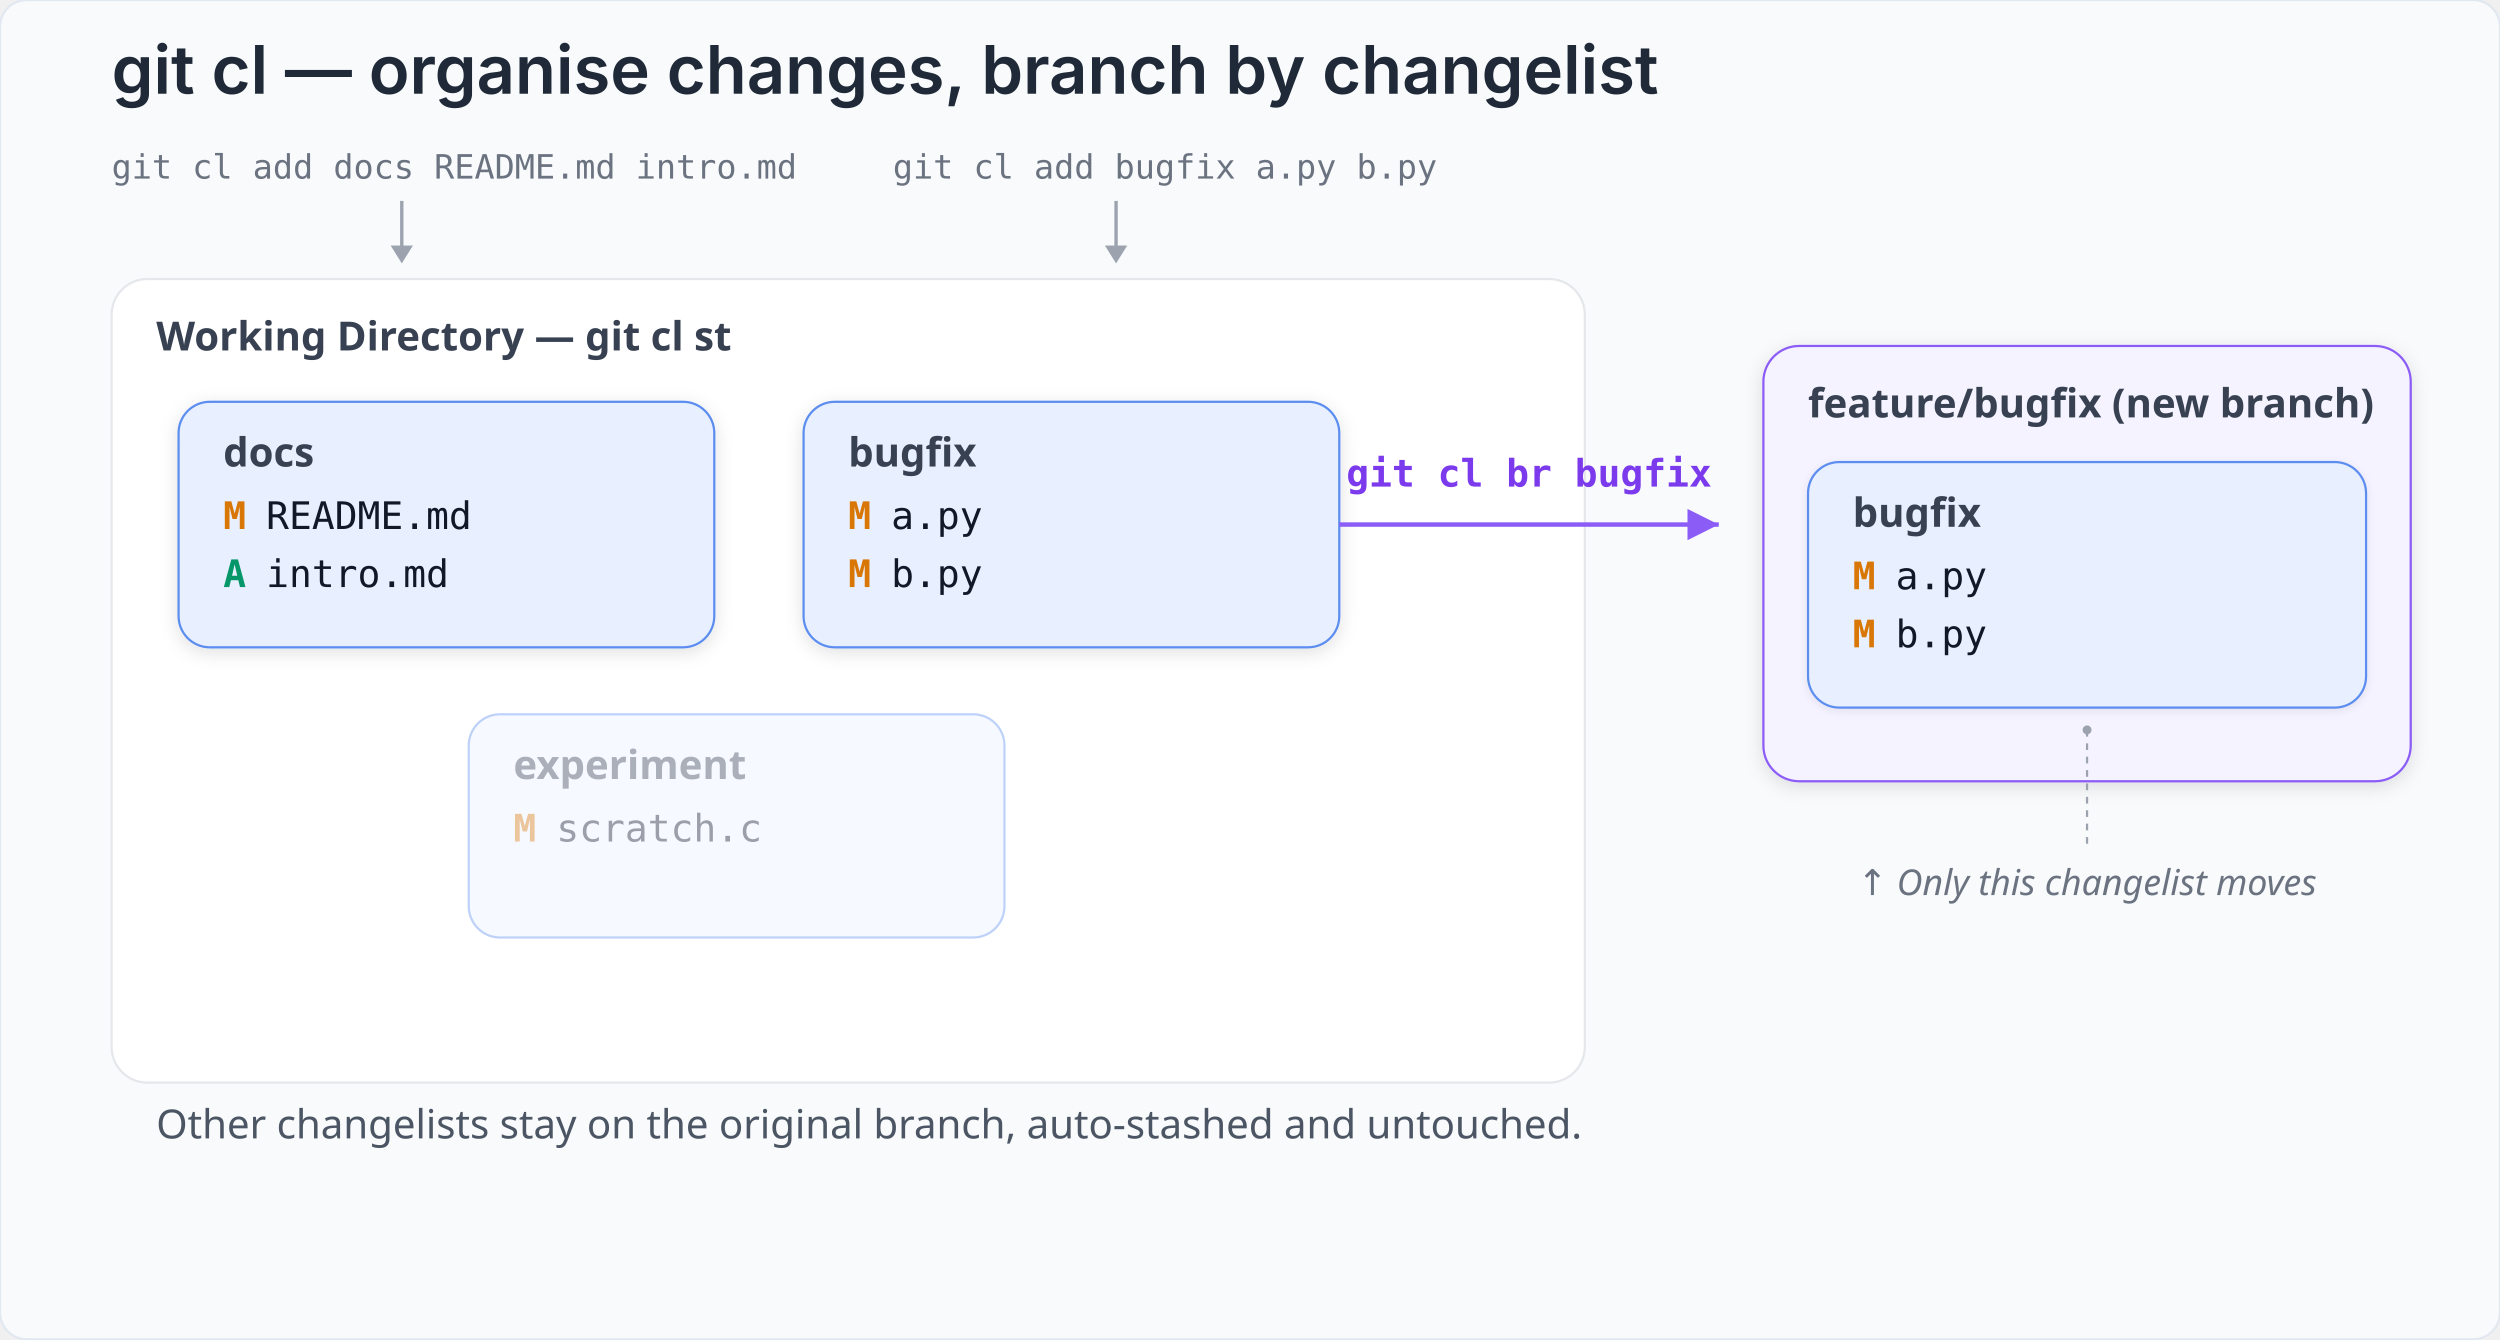
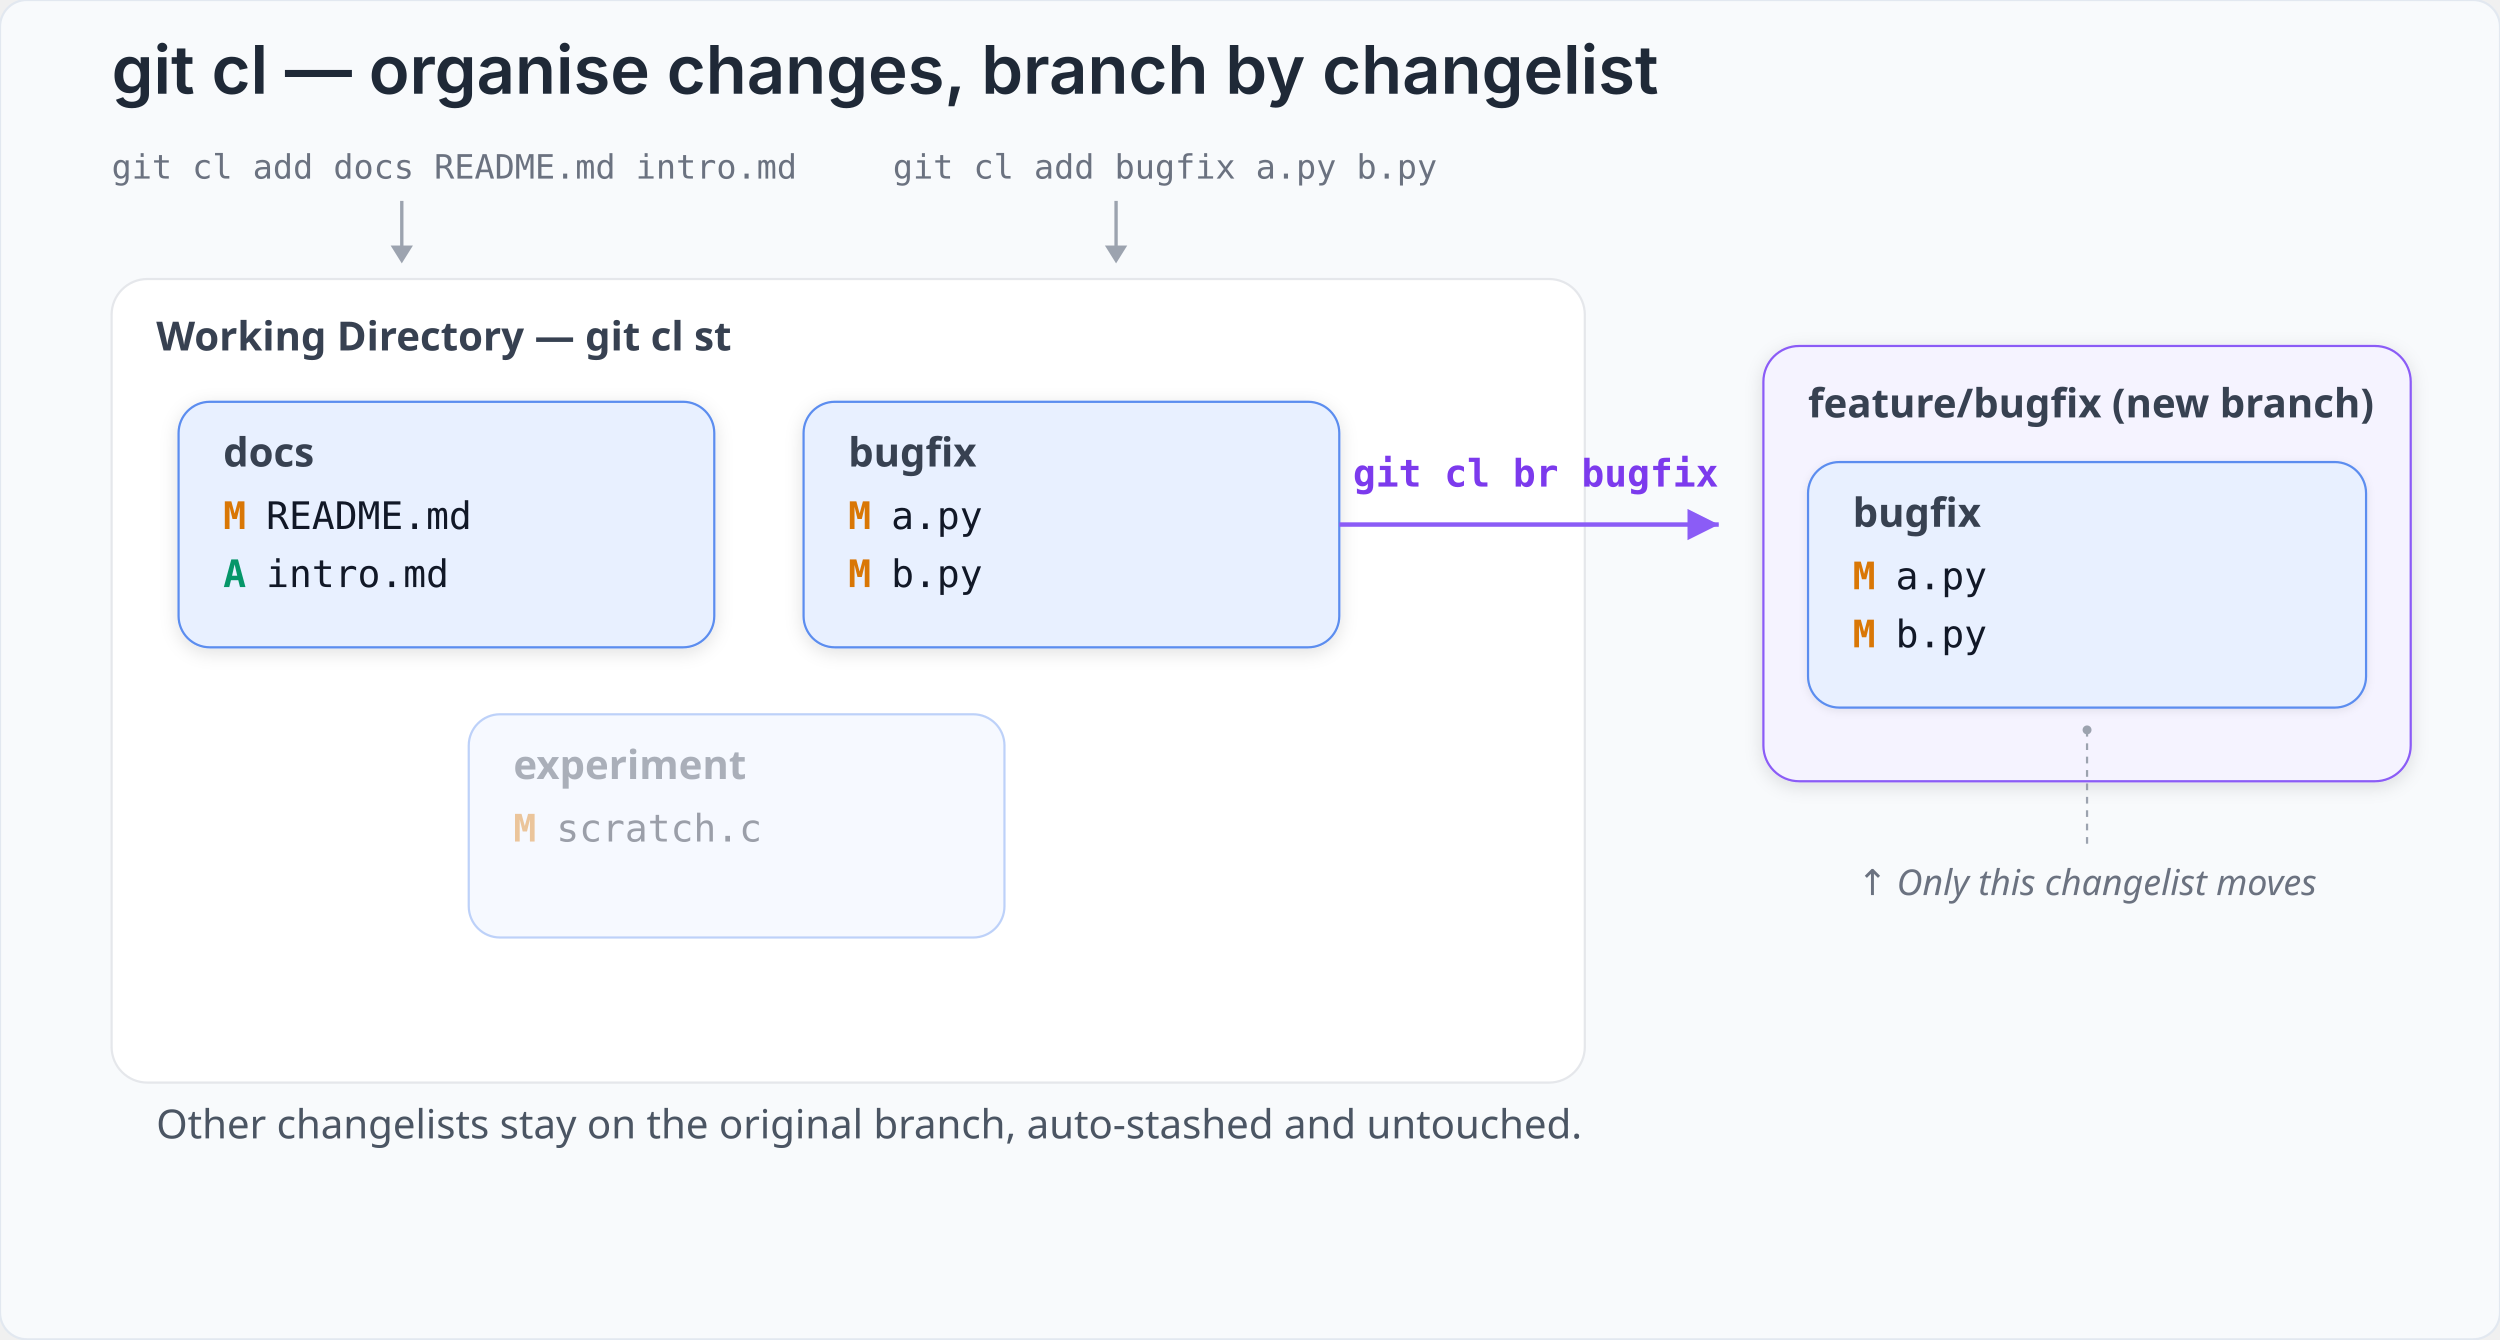
<svg xmlns="http://www.w3.org/2000/svg" viewBox="0 0 1120 600" width="1120" height="600">
  <style>
    .title {
      font-family: system-ui, -apple-system, BlinkMacSystemFont, "Segoe UI", sans-serif;
      font-size: 30px;
      font-weight: 600;
      fill: #1f2937;
    }

    .subtitle {
      font-family: system-ui, sans-serif;
      font-size: 18px;
      fill: #4b5563;
    }

    .label {
      font-family: system-ui, sans-serif;
      font-size: 18px;
      fill: #374151;
      font-weight: 600;
    }

    .file {
      font-family: ui-monospace, SFMono-Regular, Menlo, Consolas, monospace;
      font-size: 17px;
      fill: #111827;
    }

    .status-m {
      font-family: ui-monospace, SFMono-Regular, Menlo, Consolas, monospace;
      font-size: 17px;
      fill: #d97706;
      font-weight: 600;
    }

    .status-a {
      font-family: ui-monospace, SFMono-Regular, Menlo, Consolas, monospace;
      font-size: 17px;
      fill: #059669;
      font-weight: 600;
    }

    .cmd {
      font-family: ui-monospace, SFMono-Regular, Menlo, Consolas, monospace;
      font-size: 15px;
      fill: #6b7280;
    }

    .cmd-highlight {
      font-family: ui-monospace, SFMono-Regular, Menlo, Consolas, monospace;
      font-size: 17px;
      fill: #7c3aed;
      font-weight: 600;
    }

    .annotation {
      font-family: system-ui, sans-serif;
      font-size: 16px;
      fill: #6b7280;
      font-style: italic;
    }

    .muted {
      opacity: 0.4;
    }
  </style>
  <defs>
    <filter id="shadow" x="-20%" y="-20%" width="140%" height="140%">
      <feDropShadow dx="0" dy="2" stdDeviation="4" flood-color="#000" flood-opacity="0.12" />
    </filter>
    <filter id="shadow-light" x="-20%" y="-20%" width="140%" height="140%">
      <feDropShadow dx="0" dy="1" stdDeviation="2" flood-color="#000" flood-opacity="0.08" />
    </filter>
  </defs>
  <rect x="0" y="0" width="1120" height="600" rx="12" fill="#f8fafc" stroke="#e2e8f0" stroke-width="1" />
  <text x="50" y="42" class="title">
    git cl — organise changes, branch by changelist
  </text>
  <text x="50" y="80" class="cmd">
    git cl add docs README.md intro.md
  </text>
  <text x="400" y="80" class="cmd">
    git cl add bugfix a.py b.py
  </text>
  <line x1="180" y1="90" x2="180" y2="115" stroke="#9ca3af" stroke-width="1.5" />
  <polygon points="180,118 175,110 185,110" fill="#9ca3af" />
  <line x1="500" y1="90" x2="500" y2="115" stroke="#9ca3af" stroke-width="1.5" />
  <polygon points="500,118 495,110 505,110" fill="#9ca3af" />
  <rect x="50" y="125" width="660" height="360" rx="16" fill="#ffffff" stroke="#e5e7eb" />
  <text x="70" y="157" class="label">
    Working Directory — git cl st
  </text>
  <rect x="80" y="180" width="240" height="110" rx="14" fill="#e8f0ff" stroke="#5b8def" filter="url(#shadow)" />
  <text x="100" y="209" class="label">docs</text>
  <text x="100" y="237">
    <tspan class="status-m">M</tspan>
    <tspan class="file" dx="6">README.md</tspan>
  </text>
  <text x="100" y="263">
    <tspan class="status-a">A</tspan>
    <tspan class="file" dx="6">intro.md</tspan>
  </text>
  <rect x="360" y="180" width="240" height="110" rx="14" fill="#e8f0ff" stroke="#5b8def" filter="url(#shadow)" />
  <text x="380" y="209" class="label">bugfix</text>
  <text x="380" y="237">
    <tspan class="status-m">M</tspan>
    <tspan class="file" dx="6">a.py</tspan>
  </text>
  <text x="380" y="263">
    <tspan class="status-m">M</tspan>
    <tspan class="file" dx="6">b.py</tspan>
  </text>
  <rect x="210" y="320" width="240" height="100" rx="14" fill="#e8f0ff" stroke="#5b8def" class="muted" />
  <text x="230" y="349" class="label muted">experiment</text>
  <text x="230" y="377" class="muted">
    <tspan class="status-m">M</tspan>
    <tspan class="file" dx="6">scratch.c</tspan>
  </text>
  <line x1="600" y1="235" x2="770" y2="235" stroke="#8b5cf6" stroke-width="2" />
  <polygon points="770,235 756,228 756,242" fill="#8b5cf6" />
-   <text x="685" y="218" text-anchor="middle" class="cmd-highlight">
+   <text x="688" y="218" text-anchor="middle" class="cmd-highlight">
    git cl br bugfix
  </text>
  <rect x="790" y="155" width="290" height="195" rx="16" fill="#f5f3ff" stroke="#8b5cf6" filter="url(#shadow)" />
  <text x="810" y="187" class="label">
    feature/bugfix (new branch)
  </text>
  <rect x="810" y="207" width="250" height="110" rx="14" fill="#e8f0ff" stroke="#5b8def" filter="url(#shadow-light)" />
  <text x="830" y="236" class="label">bugfix</text>
  <text x="830" y="264">
    <tspan class="status-m">M</tspan>
    <tspan class="file" dx="6">a.py</tspan>
  </text>
  <text x="830" y="290">
    <tspan class="status-m">M</tspan>
    <tspan class="file" dx="6">b.py</tspan>
  </text>
  <path d="M 935 327 Q 935 359 935 379" stroke="#9ca3af" stroke-width="1" stroke-dasharray="3,3" fill="none" />
  <circle cx="935" cy="327" r="2" fill="#9ca3af" />
  <text x="935" y="401" text-anchor="middle" class="annotation">
    ↑ Only this changelist moves
  </text>
  <text x="70" y="510" class="subtitle">
    Other changelists stay on the original branch, auto-stashed and untouched.
  </text>
</svg>
